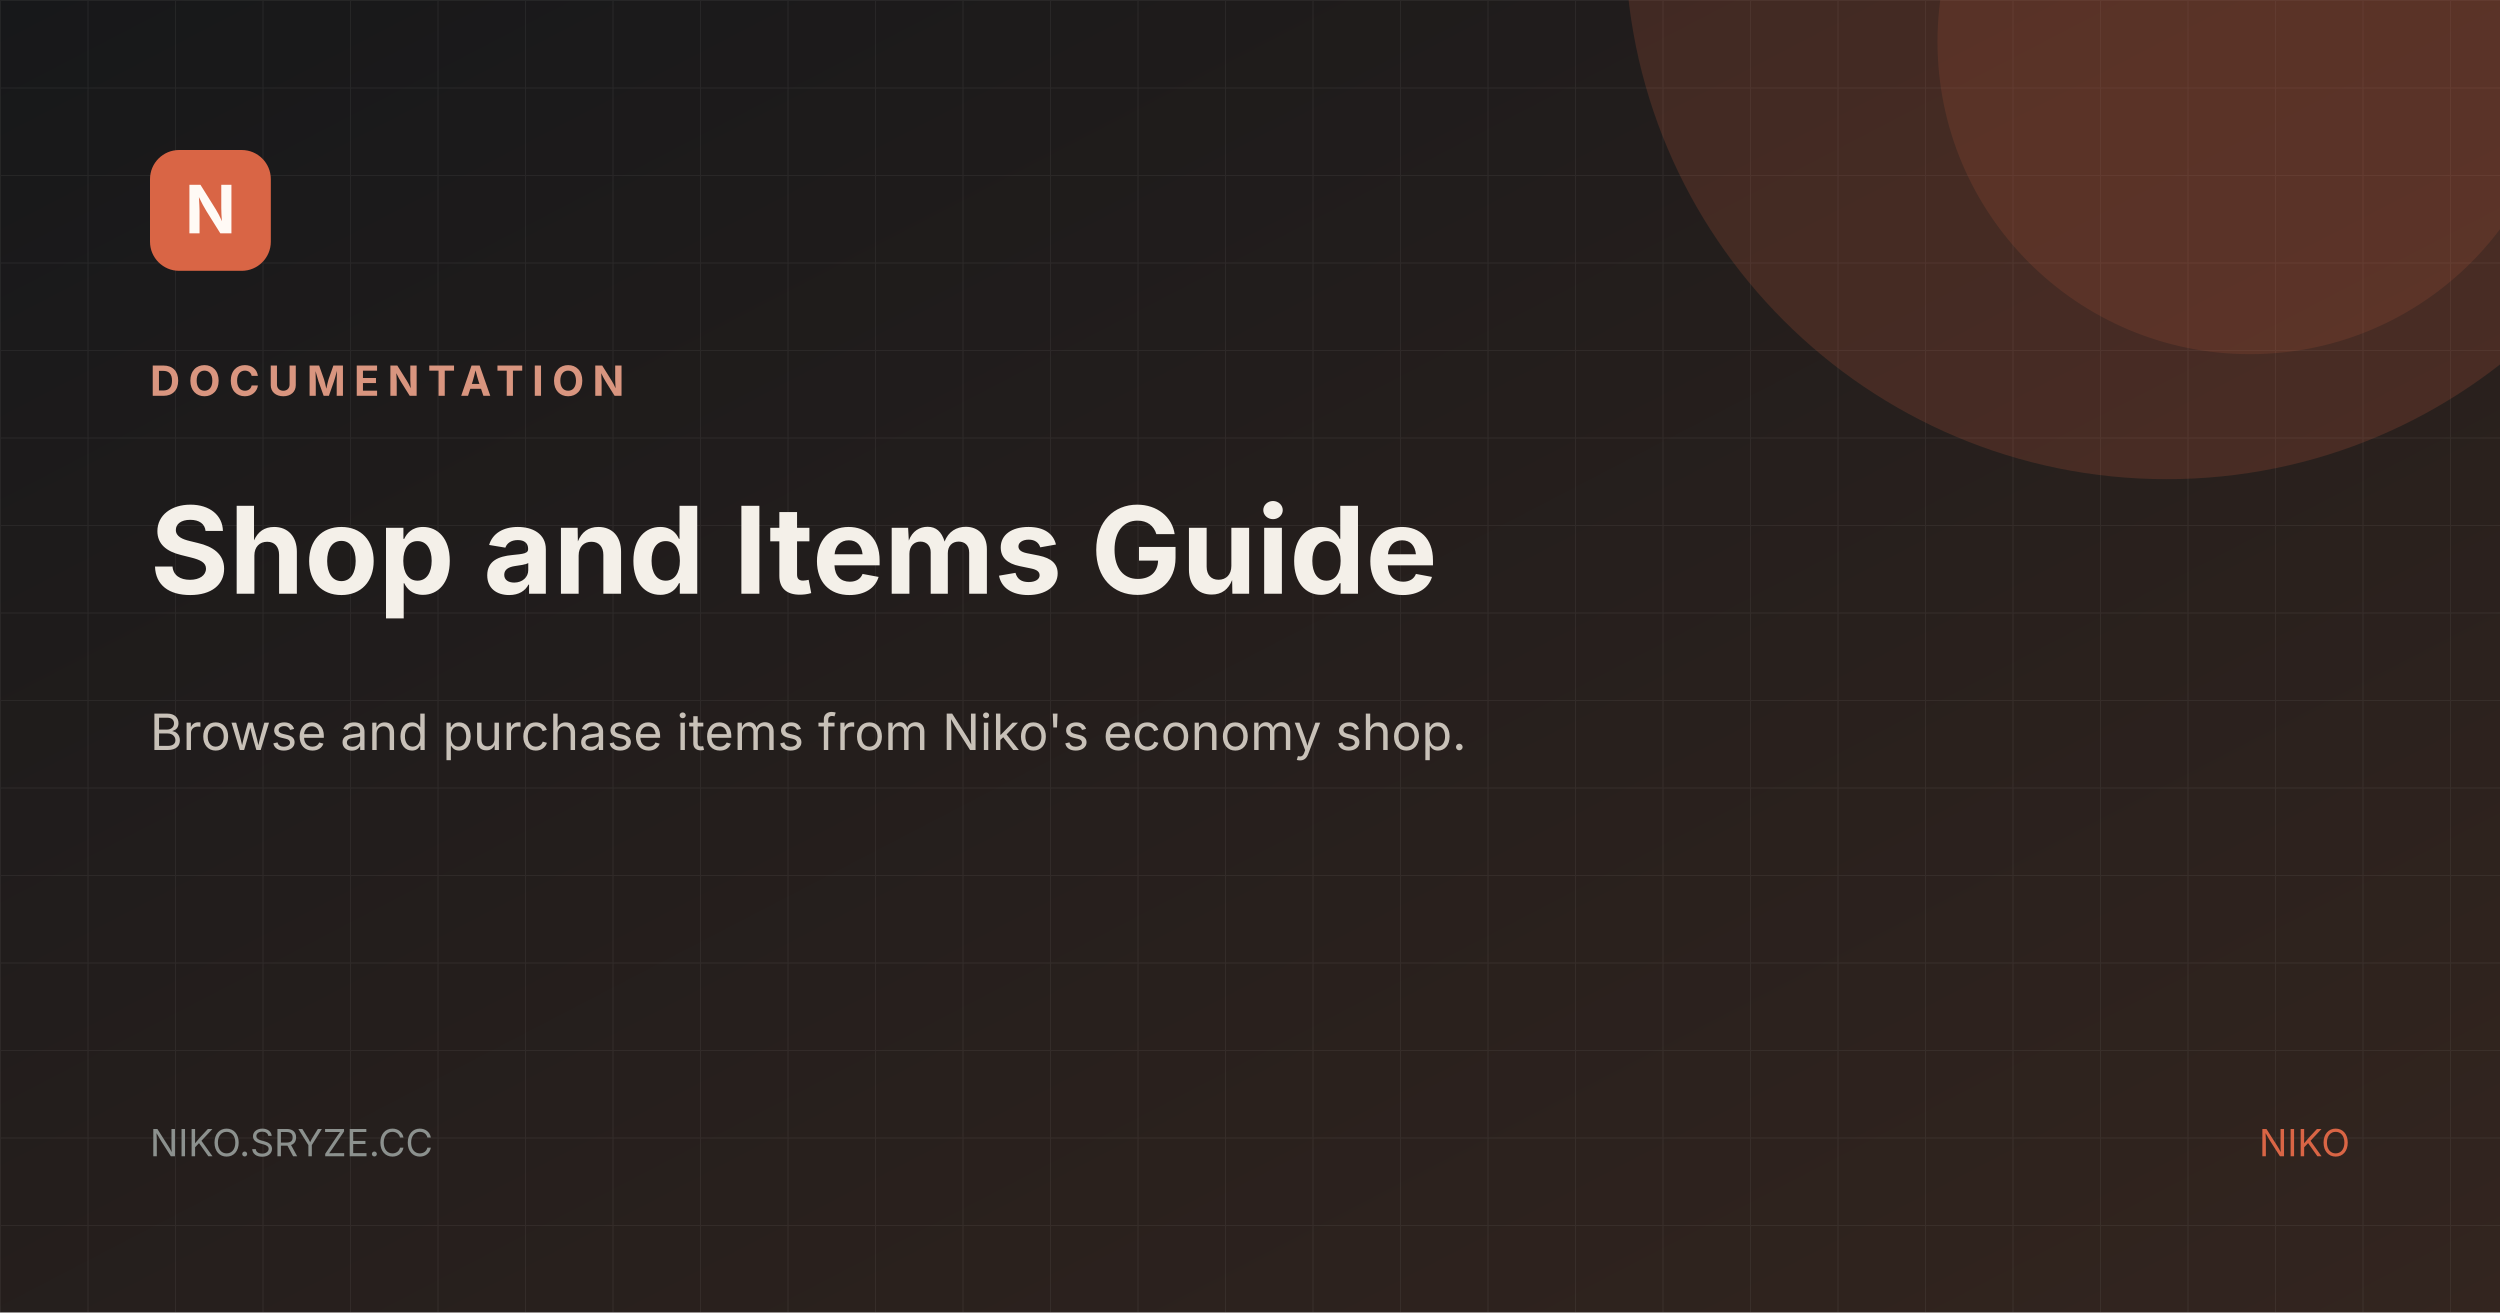
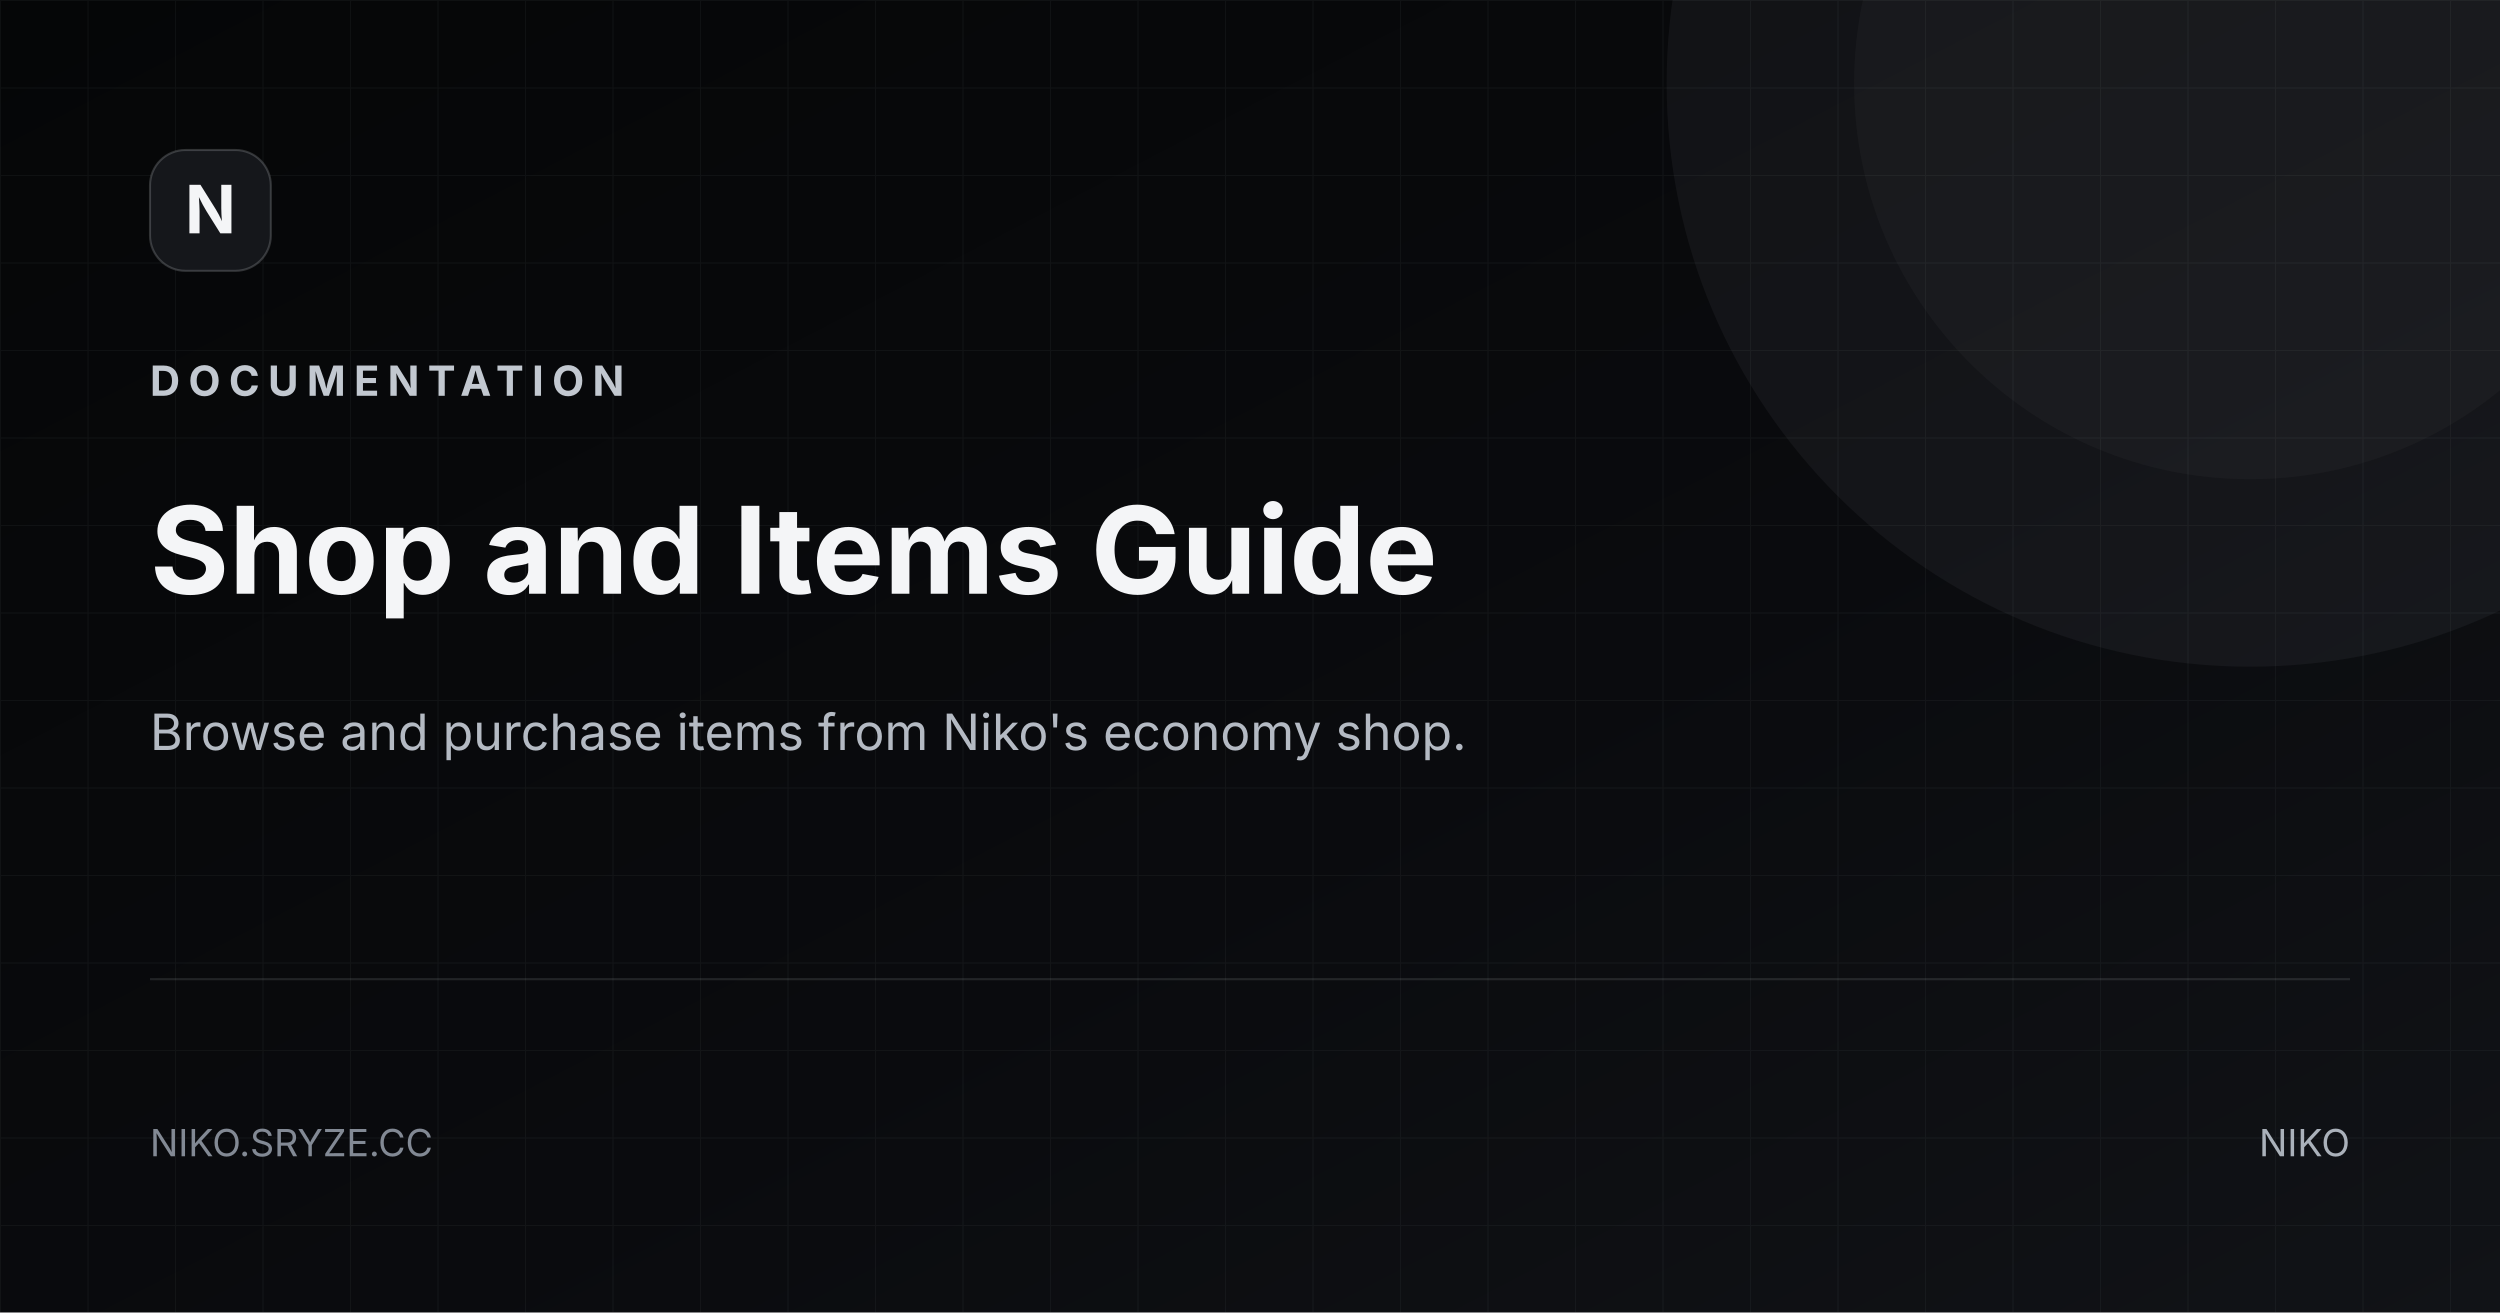
<svg xmlns="http://www.w3.org/2000/svg" width="1200" height="630" viewBox="0 0 1200 630">
  <defs>
    <linearGradient id="bg" x1="0" y1="0" x2="1" y2="1">
-       <stop stop-color="#17181a" />
-       <stop offset="1" stop-color="#33251f" />
+       <stop stop-color="#050607" />
+       <stop offset=".58" stop-color="#0a0b0e" />
+       <stop offset="1" stop-color="#111317" />
    </linearGradient>
    <pattern id="grid" width="42" height="42" patternUnits="userSpaceOnUse">
-       <path d="M42 0H0V42" fill="none" stroke="#f4f0e9" stroke-opacity=".06" />
+       <path d="M42 0H0V42" fill="none" stroke="#dce1e8" stroke-opacity=".045" />
    </pattern>
  </defs>
  <rect width="1200" height="630" fill="url(#bg)" />
  <rect width="1200" height="630" fill="url(#grid)" />
-   <circle cx="1040" cy="-30" r="260" fill="#d96545" fill-opacity=".18" />
-   <circle cx="1080" cy="20" r="150" fill="#d96545" fill-opacity=".14" />
-   <rect x="72" y="72" width="58" height="58" rx="14" fill="#d96545" />
-   <text x="101" y="112" text-anchor="middle" fill="#fffaf5" font-family="Inter,sans-serif" font-size="32" font-weight="700">N</text>
-   <text x="72" y="190" fill="#d9957f" font-family="Inter,sans-serif" font-size="20" font-weight="700" letter-spacing="4">DOCUMENTATION</text>
-   <text x="72" y="285" fill="#f4f0e9" font-family="Inter,sans-serif" font-size="58" font-weight="700">Shop and Items Guide</text>
-   <text x="72" y="360" fill="#c8c1b8" font-family="Inter,sans-serif" font-size="24">Browse and purchase items from Niko's economy shop.</text>
-   <text x="72" y="555" fill="#8c918e" font-family="Inter,sans-serif" font-size="18">NIKO.SRYZE.CC</text>
-   <text x="1128" y="555" text-anchor="end" fill="#d96545" font-family="Inter,sans-serif" font-size="18">NIKO</text>
+   <circle cx="1080" cy="40" r="280" fill="#aab1ba" fill-opacity=".065" />
+   <circle cx="1080" cy="40" r="190" fill="#d5d9df" fill-opacity=".035" />
+   <path d="M72 470H1128" stroke="#dce1e8" stroke-opacity=".12" />
+   <rect x="72" y="72" width="58" height="58" rx="17" fill="#15171b" stroke="#dce1e8" stroke-opacity=".2" />
+   <text x="101" y="112" text-anchor="middle" fill="#f4f5f7" font-family="Inter,sans-serif" font-size="32" font-weight="700">N</text>
+   <text x="72" y="190" fill="#c2c8d0" font-family="Inter,sans-serif" font-size="20" font-weight="700" letter-spacing="4">DOCUMENTATION</text>
+   <text x="72" y="285" fill="#f4f5f7" font-family="Inter,sans-serif" font-size="58" font-weight="700">Shop and Items Guide</text>
+   <text x="72" y="360" fill="#b4bac3" font-family="Inter,sans-serif" font-size="24">Browse and purchase items from Niko's economy shop.</text>
+   <text x="72" y="555" fill="#828994" font-family="Inter,sans-serif" font-size="18">NIKO.SRYZE.CC</text>
+   <text x="1128" y="555" text-anchor="end" fill="#aab1ba" font-family="Inter,sans-serif" font-size="18">NIKO</text>
</svg>
